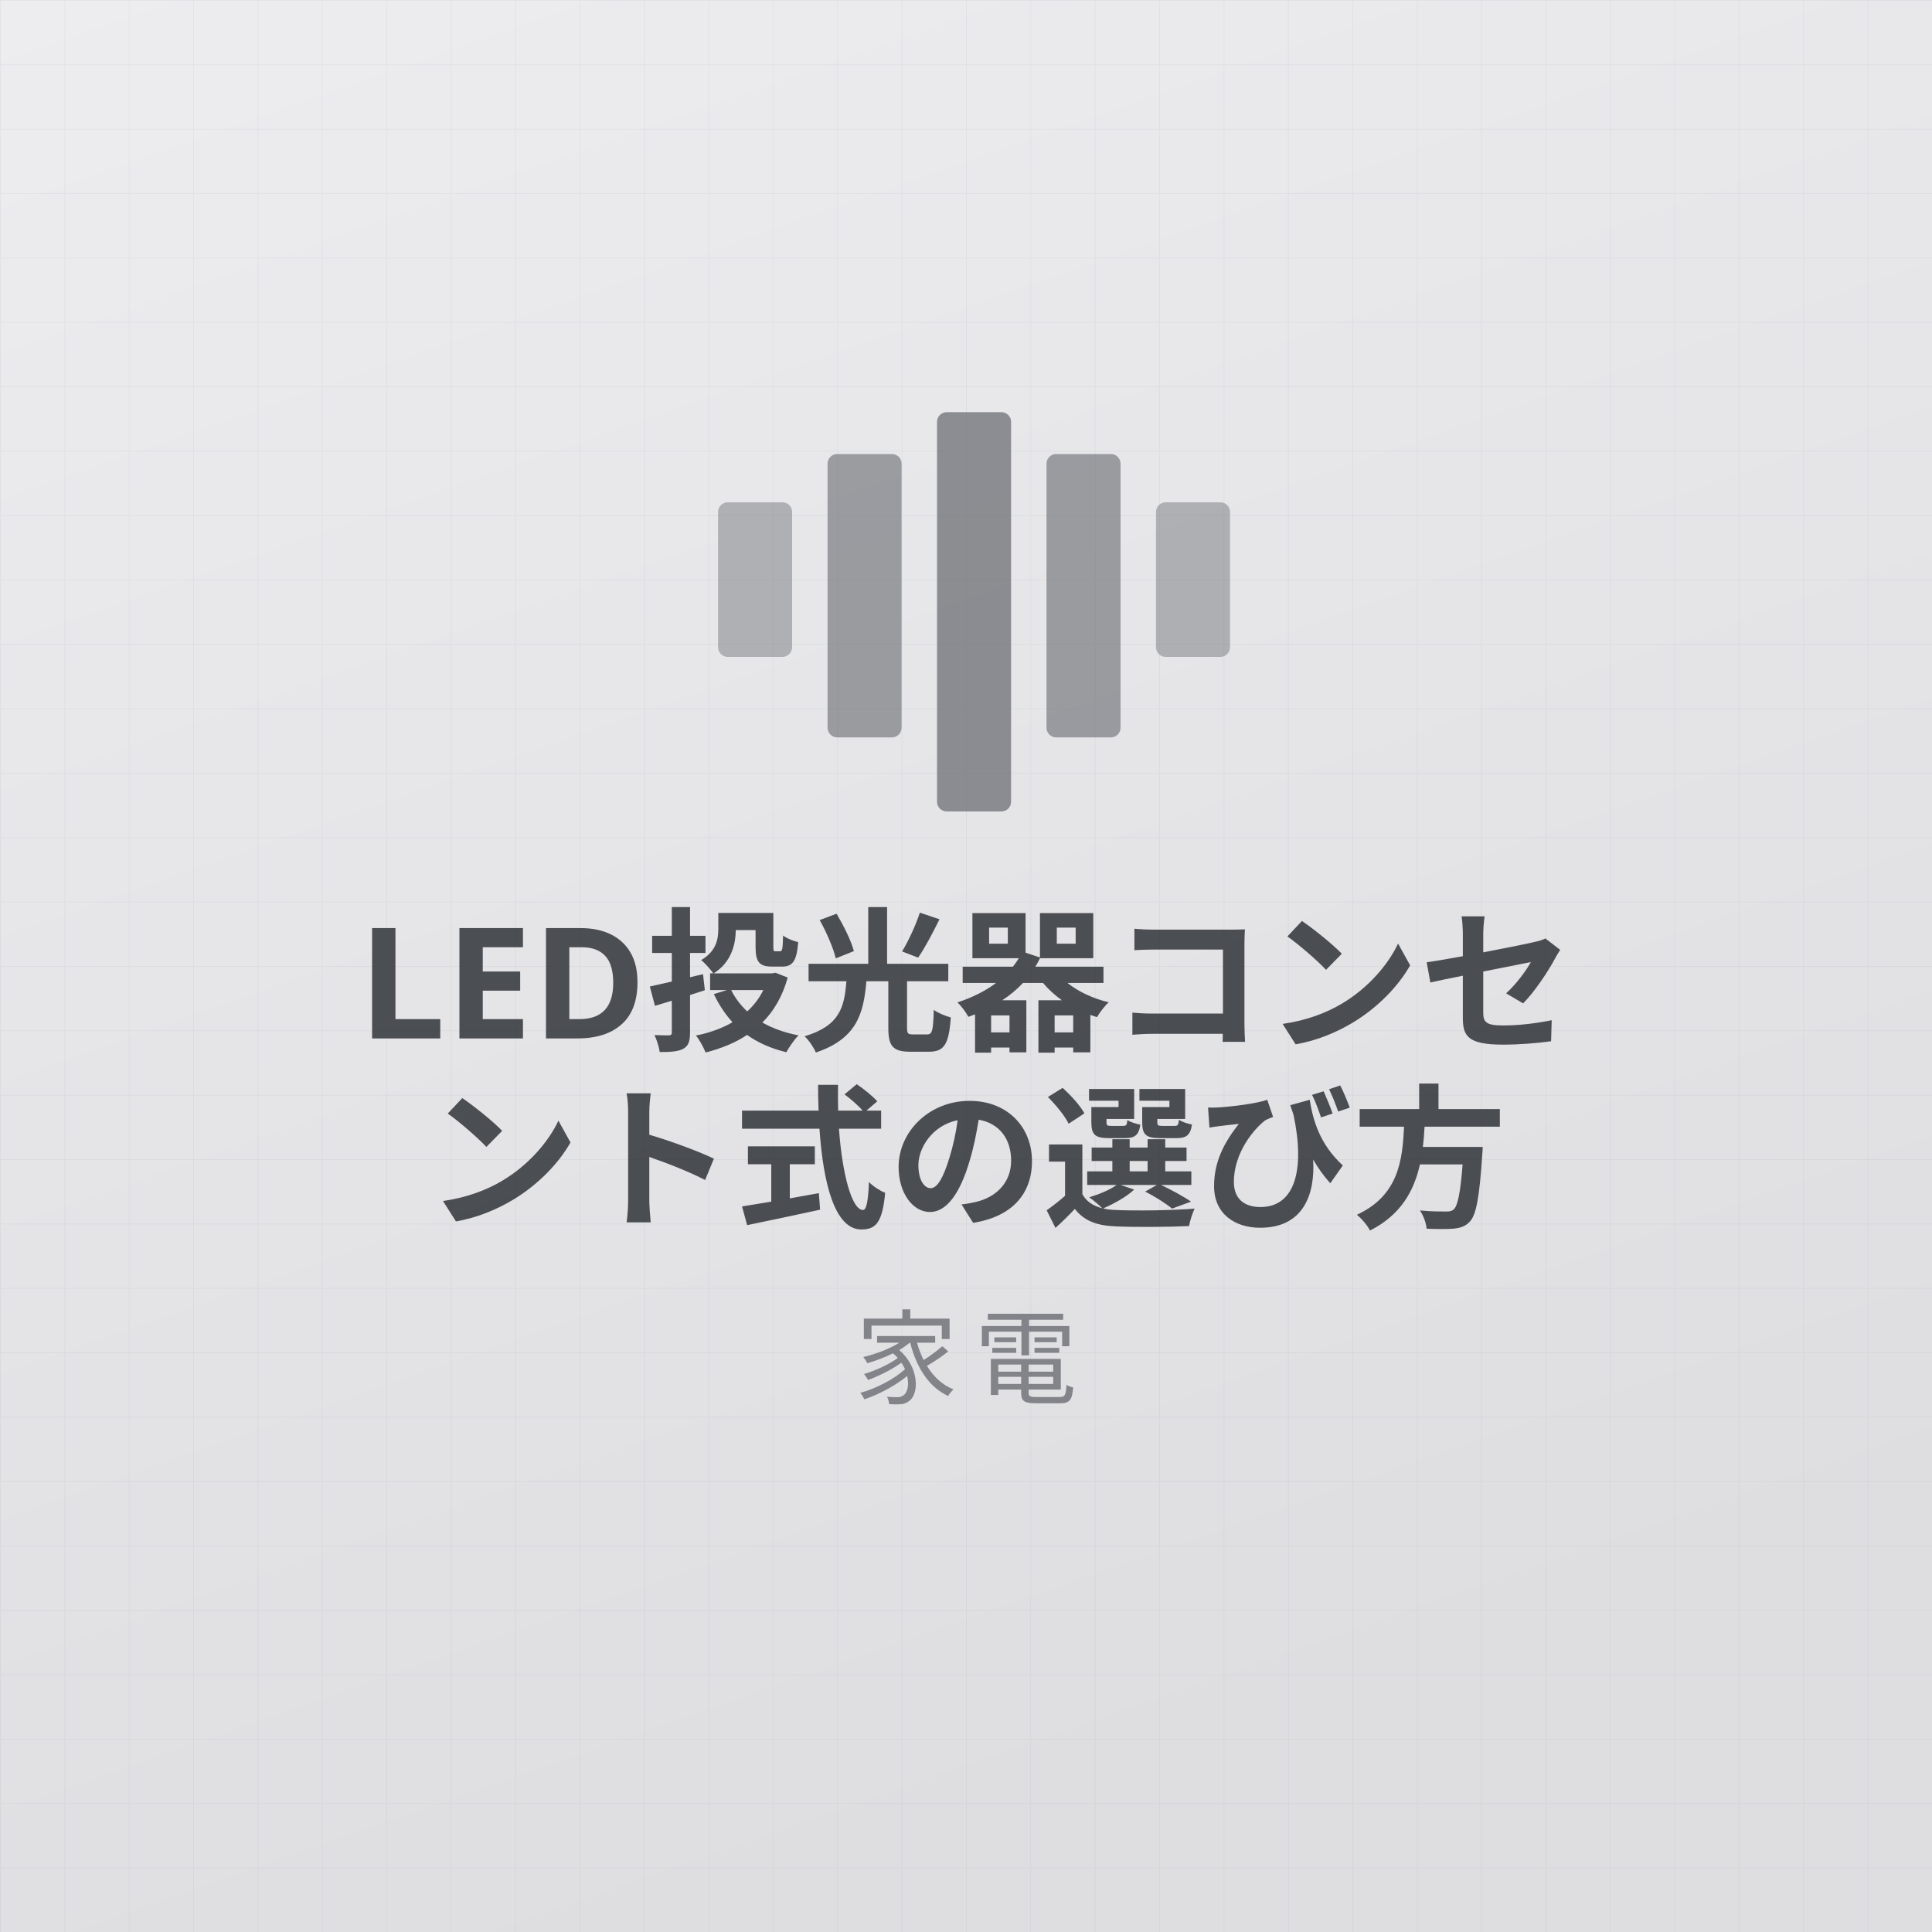
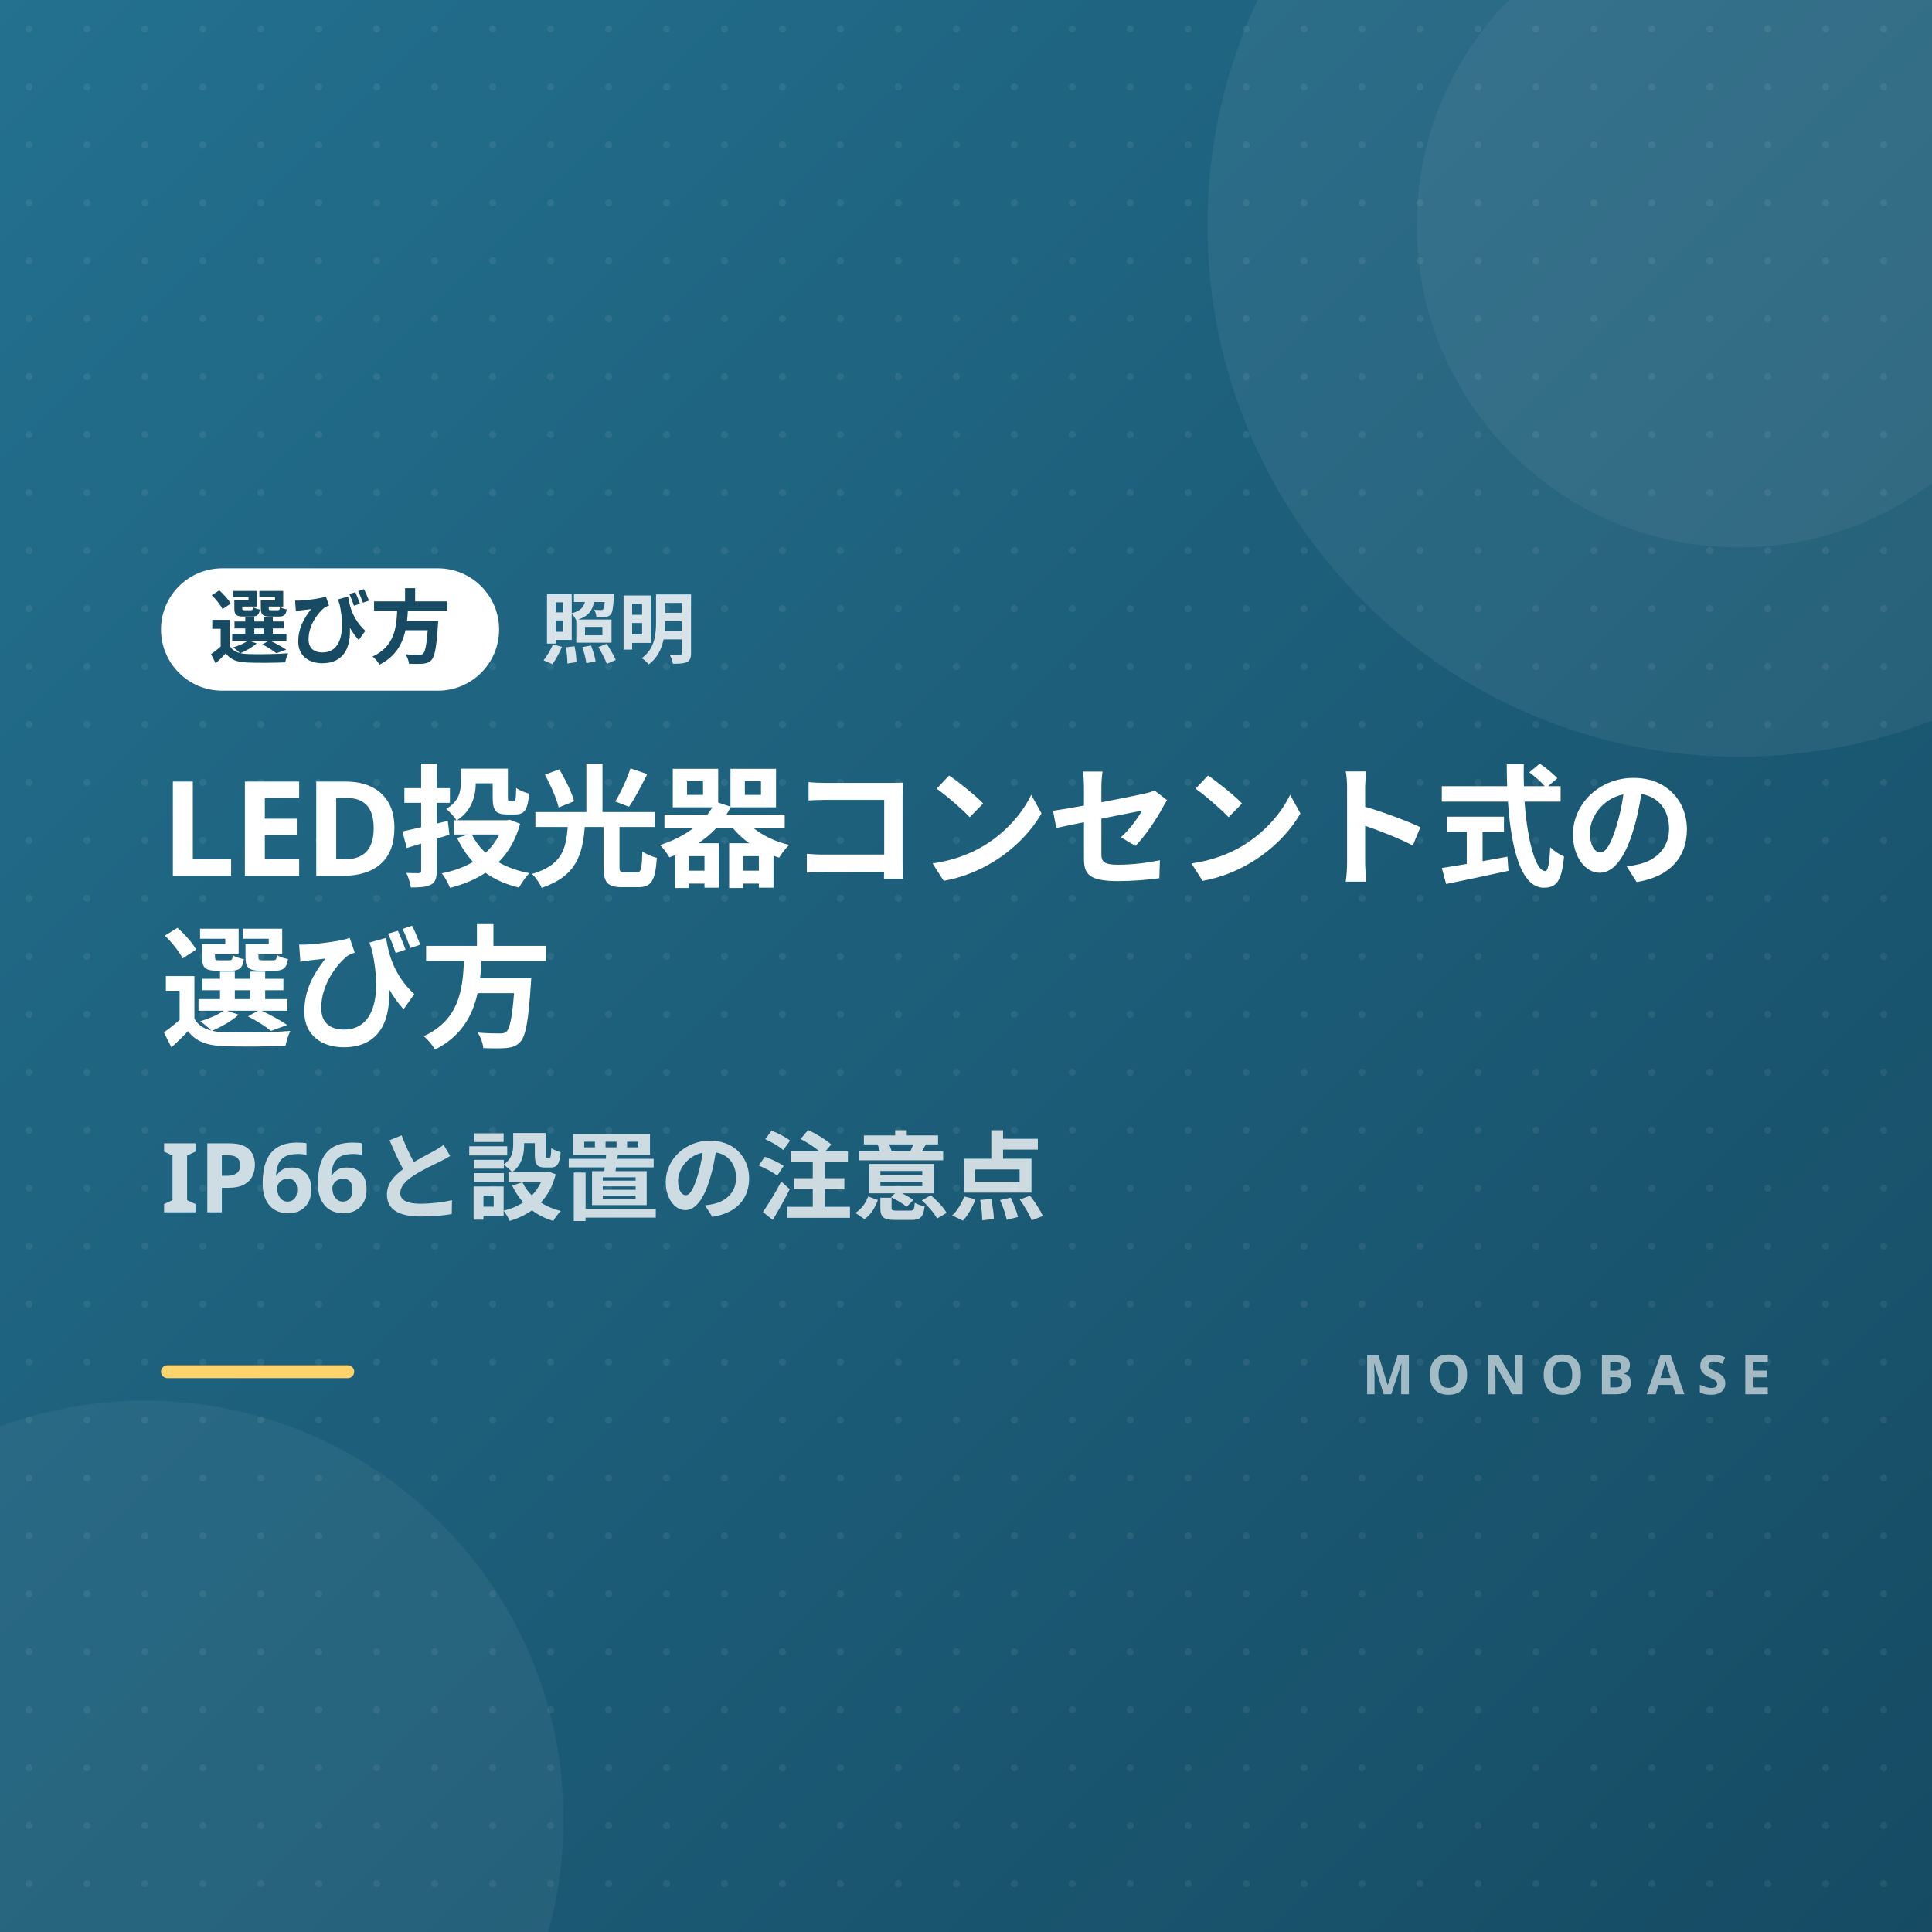
- <svg xmlns="http://www.w3.org/2000/svg" width="1200" height="1200" viewBox="0 0 1200 1200" role="img" aria-label="LED投光器コンセント式の選び方">
+ <svg xmlns="http://www.w3.org/2000/svg" width="1200" height="1200" viewBox="0 0 1200 1200" role="img" aria-label="LED投光器コンセント式の選び方｜IP66と設置の注意点">
  <defs>
-     <linearGradient id="shade" x1="0" y1="0" x2="0.35" y2="1">
-       <stop offset="0%" stop-color="#EDEDEF" />
-       <stop offset="100%" stop-color="#DEDEE1" />
+     <linearGradient id="bg" x1="0" y1="0" x2="1" y2="1">
+       <stop offset="0%" stop-color="#23708F" />
+       <stop offset="100%" stop-color="#164B63" />
    </linearGradient>
-     <pattern id="grid" width="40" height="40" patternUnits="userSpaceOnUse">
-       <path d="M40 0 L0 0 0 40" fill="none" stroke="#25282D" stroke-opacity=".05" stroke-width="1" />
+     <pattern id="dots" width="36" height="36" patternUnits="userSpaceOnUse">
+       <circle cx="18" cy="18" r="2.2" fill="#FFFFFF" fill-opacity=".07" />
    </pattern>
  </defs>
-   <rect width="1200" height="1200" fill="url(#shade)" />
-   <rect width="1200" height="1200" fill="url(#grid)" />
-   <rect x="446" y="312" width="46" height="96" rx="6" fill="#5A5D63" fill-opacity=".40" />
-   <rect x="514" y="282" width="46" height="176" rx="6" fill="#5A5D63" fill-opacity=".55" />
-   <rect x="582" y="256" width="46" height="248" rx="6" fill="#5A5D63" fill-opacity=".65" />
-   <rect x="650" y="282" width="46" height="176" rx="6" fill="#5A5D63" fill-opacity=".55" />
-   <rect x="718" y="312" width="46" height="96" rx="6" fill="#5A5D63" fill-opacity=".40" />
-   <text x="600" y="645" text-anchor="middle" font-family="&quot;Hiragino Sans&quot;, &quot;Noto Sans JP&quot;, &quot;Yu Gothic&quot;, sans-serif" font-size="96" font-weight="700" fill="#25282D" fill-opacity=".80">LED投光器コンセ</text>
-   <text x="600" y="755" text-anchor="middle" font-family="&quot;Hiragino Sans&quot;, &quot;Noto Sans JP&quot;, &quot;Yu Gothic&quot;, sans-serif" font-size="96" font-weight="700" fill="#25282D" fill-opacity=".80">ント式の選び方</text>
-   <text x="600" y="867" text-anchor="middle" font-family="&quot;Hiragino Sans&quot;, &quot;Noto Sans JP&quot;, &quot;Yu Gothic&quot;, sans-serif" font-size="64" letter-spacing="10" fill="#5A5D63" fill-opacity=".70">家電</text>
+   <rect width="1200" height="1200" fill="url(#bg)" />
+   <rect width="1200" height="1200" fill="url(#dots)" />
+   <circle cx="1080" cy="140" r="330" fill="#FFFFFF" fill-opacity=".06" />
+   <circle cx="1080" cy="140" r="200" fill="#FFFFFF" fill-opacity=".05" />
+   <circle cx="90" cy="1130" r="260" fill="#FFFFFF" fill-opacity=".05" />
+   <rect x="100" y="353" width="210" height="76" rx="38" fill="#FFFFFF" />
+   <text x="205" y="408" text-anchor="middle" font-family="&quot;Hiragino Sans&quot;, &quot;Hiragino Kaku Gothic ProN&quot;, &quot;Noto Sans JP&quot;, &quot;Yu Gothic&quot;, &quot;Meiryo&quot;, sans-serif" font-size="50" font-weight="800" fill="#164B63">選び方</text>
+   <text x="336.0" y="408" font-family="&quot;Hiragino Sans&quot;, &quot;Hiragino Kaku Gothic ProN&quot;, &quot;Noto Sans JP&quot;, &quot;Yu Gothic&quot;, &quot;Meiryo&quot;, sans-serif" font-size="48" font-weight="600" fill="#FFFFFF" fill-opacity=".82">照明</text>
+   <text x="100" y="544" font-family="&quot;Hiragino Sans&quot;, &quot;Hiragino Kaku Gothic ProN&quot;, &quot;Noto Sans JP&quot;, &quot;Yu Gothic&quot;, &quot;Meiryo&quot;, sans-serif" font-size="82" font-weight="800" fill="#FFFFFF" letter-spacing="-1.6">LED投光器コンセント式の</text>
+   <text x="100" y="644" font-family="&quot;Hiragino Sans&quot;, &quot;Hiragino Kaku Gothic ProN&quot;, &quot;Noto Sans JP&quot;, &quot;Yu Gothic&quot;, &quot;Meiryo&quot;, sans-serif" font-size="82" font-weight="800" fill="#FFFFFF" letter-spacing="-1.6">選び方</text>
+   <text x="100" y="753" font-family="&quot;Hiragino Sans&quot;, &quot;Hiragino Kaku Gothic ProN&quot;, &quot;Noto Sans JP&quot;, &quot;Yu Gothic&quot;, &quot;Meiryo&quot;, sans-serif" font-size="60" font-weight="600" fill="#FFFFFF" fill-opacity=".78">IP66と設置の注意点</text>
+   <rect x="100" y="848" width="120" height="8" rx="4" fill="#FFD36B" />
+   <text x="1100" y="866" text-anchor="end" font-family="&quot;Hiragino Sans&quot;, &quot;Hiragino Kaku Gothic ProN&quot;, &quot;Noto Sans JP&quot;, &quot;Yu Gothic&quot;, &quot;Meiryo&quot;, sans-serif" font-size="34" font-weight="700" letter-spacing="8" fill="#FFFFFF" fill-opacity=".6">MONOBASE</text>
</svg>
